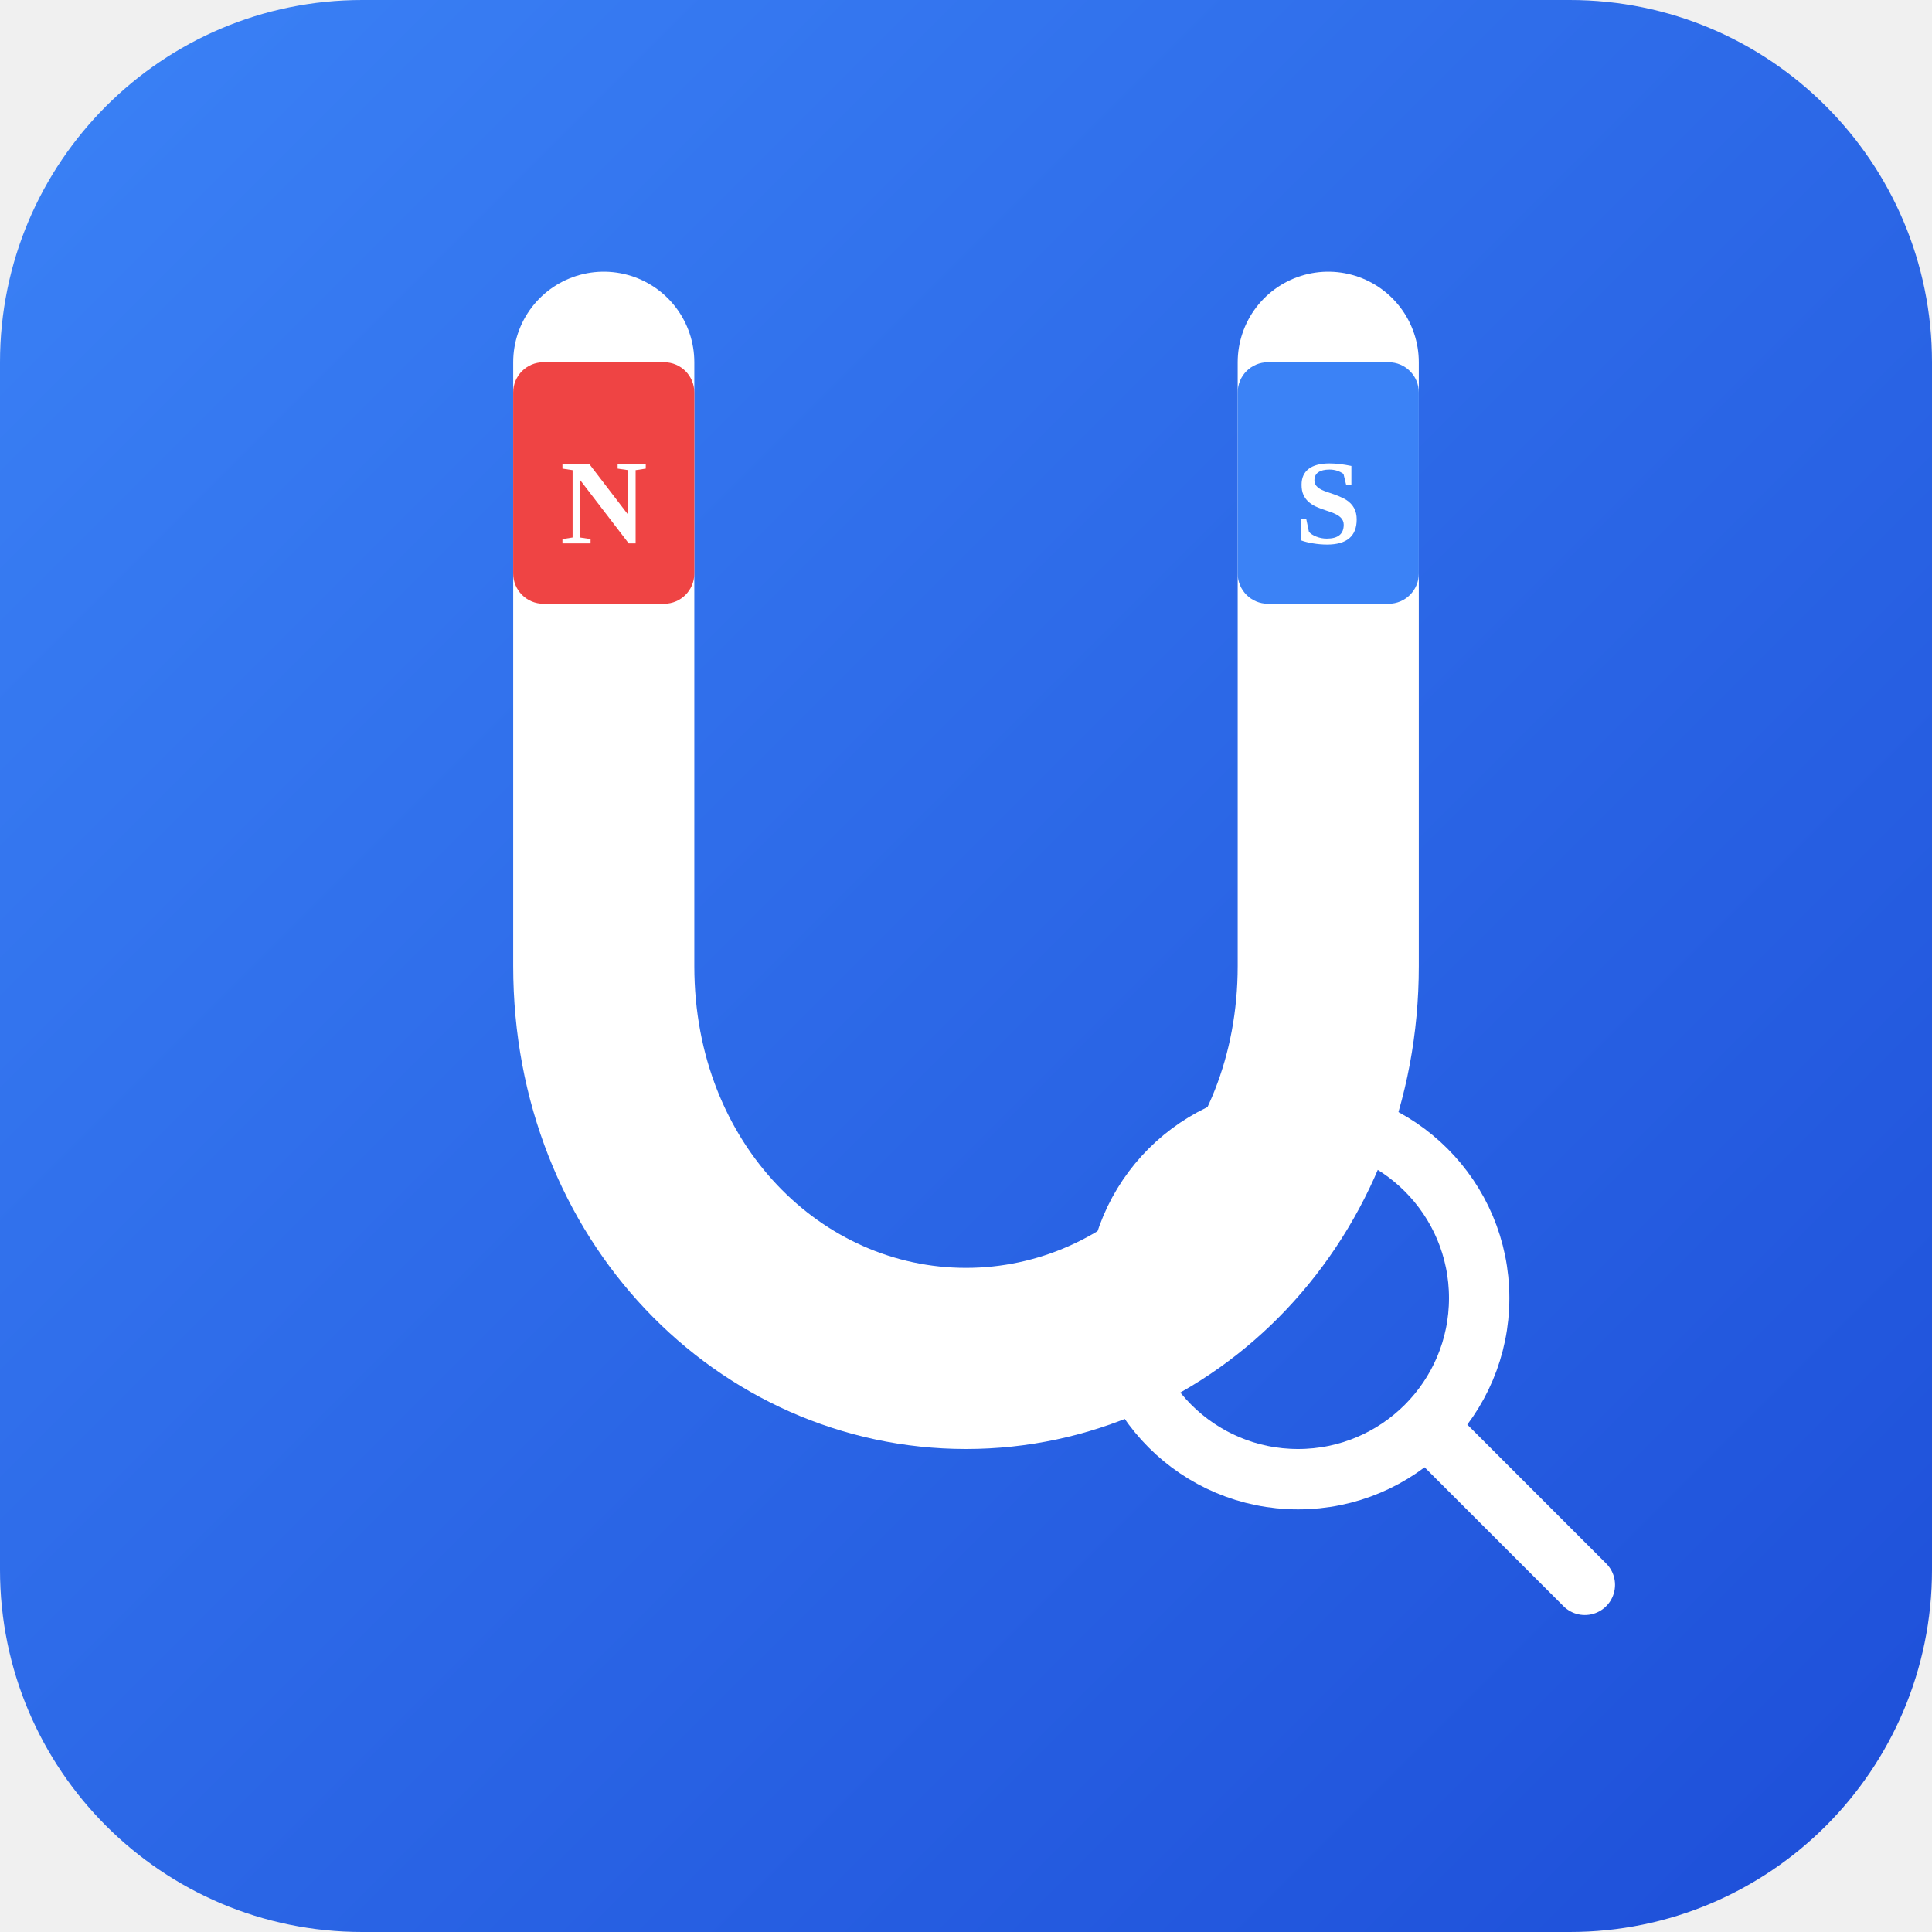
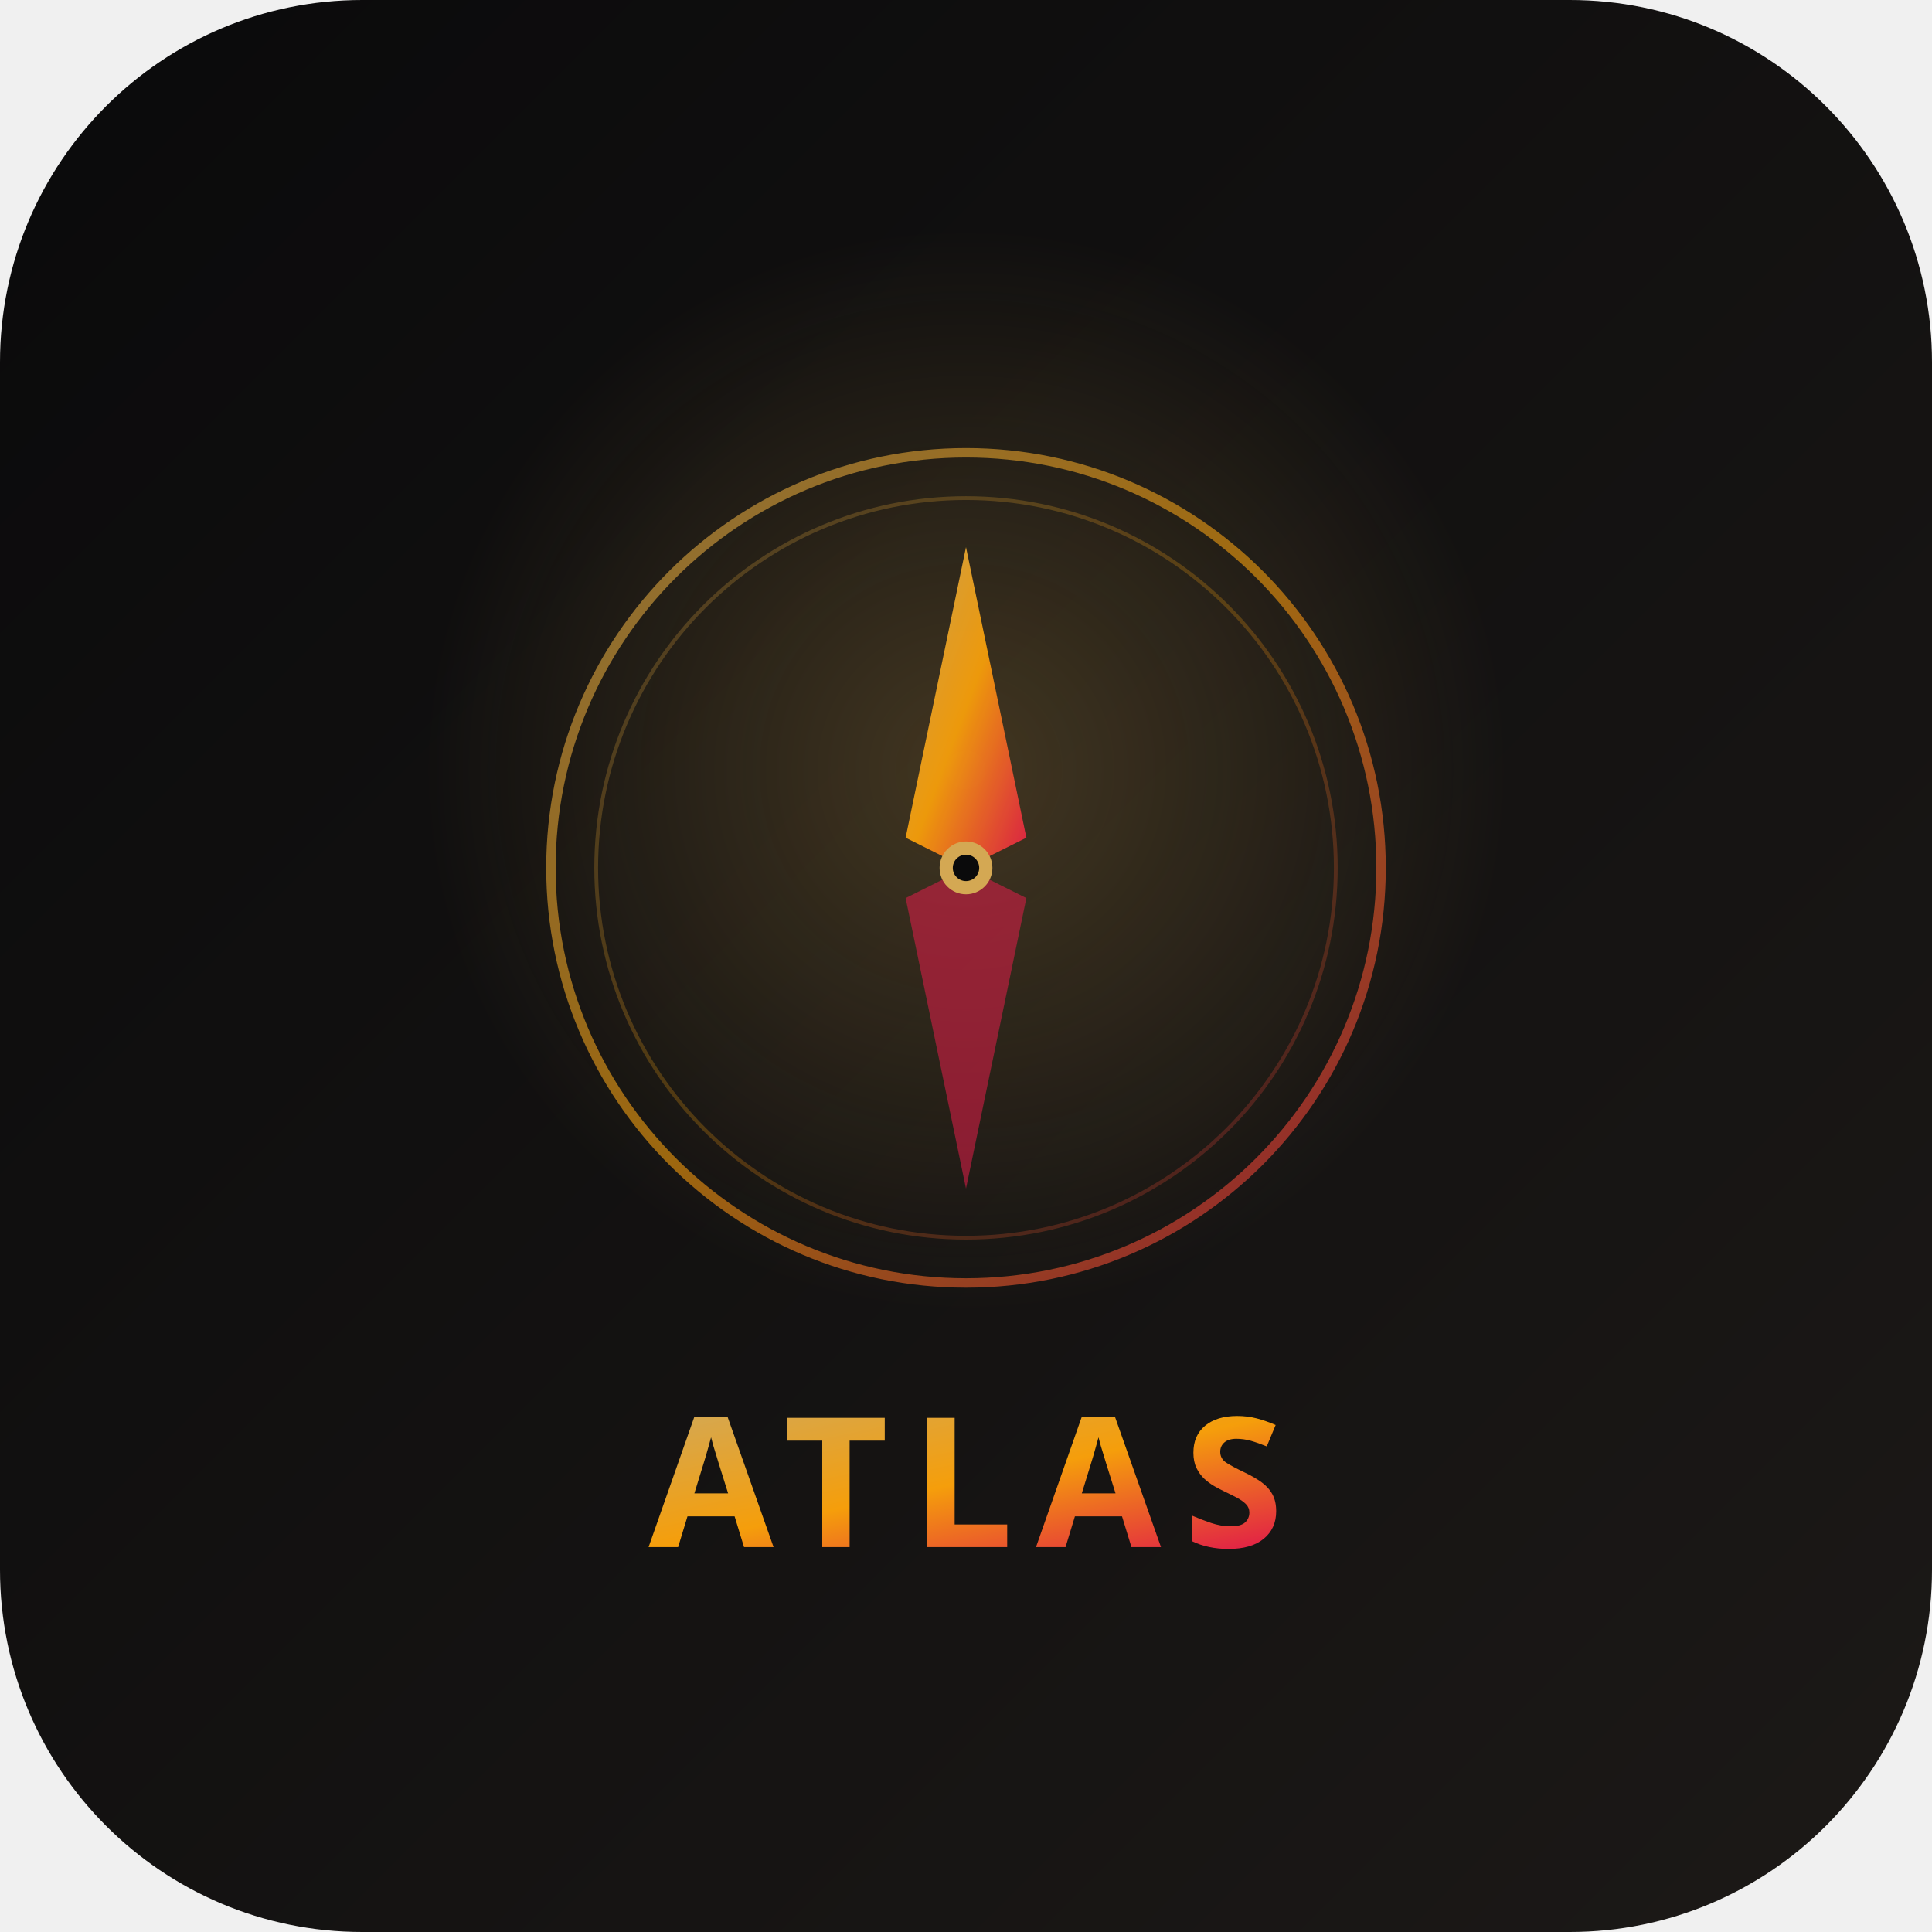
<svg xmlns="http://www.w3.org/2000/svg" viewBox="0 0 512 512" width="512" height="512">
  <defs>
    <linearGradient id="bg" x1="0%" y1="0%" x2="100%" y2="100%">
-       <stop offset="0%" style="stop-color:#3b82f6" />
-       <stop offset="100%" style="stop-color:#1d4ed8" />
+       <stop offset="0%" style="stop-color:#0a0a0b" />
+       <stop offset="100%" style="stop-color:#1c1917" />
    </linearGradient>
+     <linearGradient id="gold" x1="0%" y1="0%" x2="100%" y2="100%">
+       <stop offset="0%" style="stop-color:#d4a853" />
+       <stop offset="50%" style="stop-color:#f59e0b" />
+       <stop offset="100%" style="stop-color:#e11d48" />
+     </linearGradient>
+     <radialGradient id="glow" cx="50%" cy="45%" r="45%">
+       <stop offset="0%" style="stop-color:#d4a853;stop-opacity:0.25" />
+       <stop offset="100%" style="stop-color:#d4a853;stop-opacity:0" />
+     </radialGradient>
  </defs>
  <rect width="512" height="512" rx="96" fill="url(#bg)" />
-   <g transform="translate(128, 96)">
-     <path d="M32 0 L32 160 C32 220 76 264 128 264 C180 264 224 220 224 160 L224 0" fill="none" stroke="#ffffff" stroke-width="48" stroke-linecap="round" />
-     <rect x="8" y="0" width="48" height="64" rx="8" fill="#ef4444" />
-     <text x="32" y="48" text-anchor="middle" fill="#ffffff" font-size="32" font-weight="bold">N</text>
-     <rect x="200" y="0" width="48" height="64" rx="8" fill="#3b82f6" />
-     <text x="224" y="48" text-anchor="middle" fill="#ffffff" font-size="32" font-weight="bold">S</text>
+   <circle cx="256" cy="220" r="160" fill="url(#glow)" />
+   <g transform="translate(256, 230)">
+     <circle cx="0" cy="0" r="110" fill="none" stroke="url(#gold)" stroke-width="2.5" opacity="0.6" />
+     <circle cx="0" cy="0" r="98" fill="none" stroke="url(#gold)" stroke-width="1" opacity="0.25" />
+     <line x1="0" y1="-110" x2="0" y2="-120" stroke="url(#gold)" stroke-width="2.5" stroke-linecap="round" />
+     <line x1="0" y1="110" x2="0" y2="120" stroke="url(#gold)" stroke-width="2.5" stroke-linecap="round" />
+     <line x1="-110" y1="0" x2="-120" y2="0" stroke="url(#gold)" stroke-width="2.5" stroke-linecap="round" />
+     <line x1="110" y1="0" x2="120" y2="0" stroke="url(#gold)" stroke-width="2.5" stroke-linecap="round" />
+     <polygon points="0,-85 16,-8 0,0 -16,-8" fill="url(#gold)" opacity="0.95" />
+     <polygon points="0,85 16,8 0,0 -16,8" fill="#e11d48" opacity="0.55" />
+     <circle cx="0" cy="0" r="7" fill="#d4a853" />
+     <circle cx="0" cy="0" r="3.5" fill="#0a0a0b" />
  </g>
-   <g transform="translate(280, 280)">
-     <circle cx="64" cy="64" r="48" fill="none" stroke="#ffffff" stroke-width="16" />
-     <line x1="100" y1="100" x2="140" y2="140" stroke="#ffffff" stroke-width="16" stroke-linecap="round" />
-   </g>
+   <text x="256" y="410" text-anchor="middle" font-family="Sora, sans-serif" font-weight="800" font-size="48" letter-spacing="6" fill="url(#gold)">ATLAS</text>
</svg>
